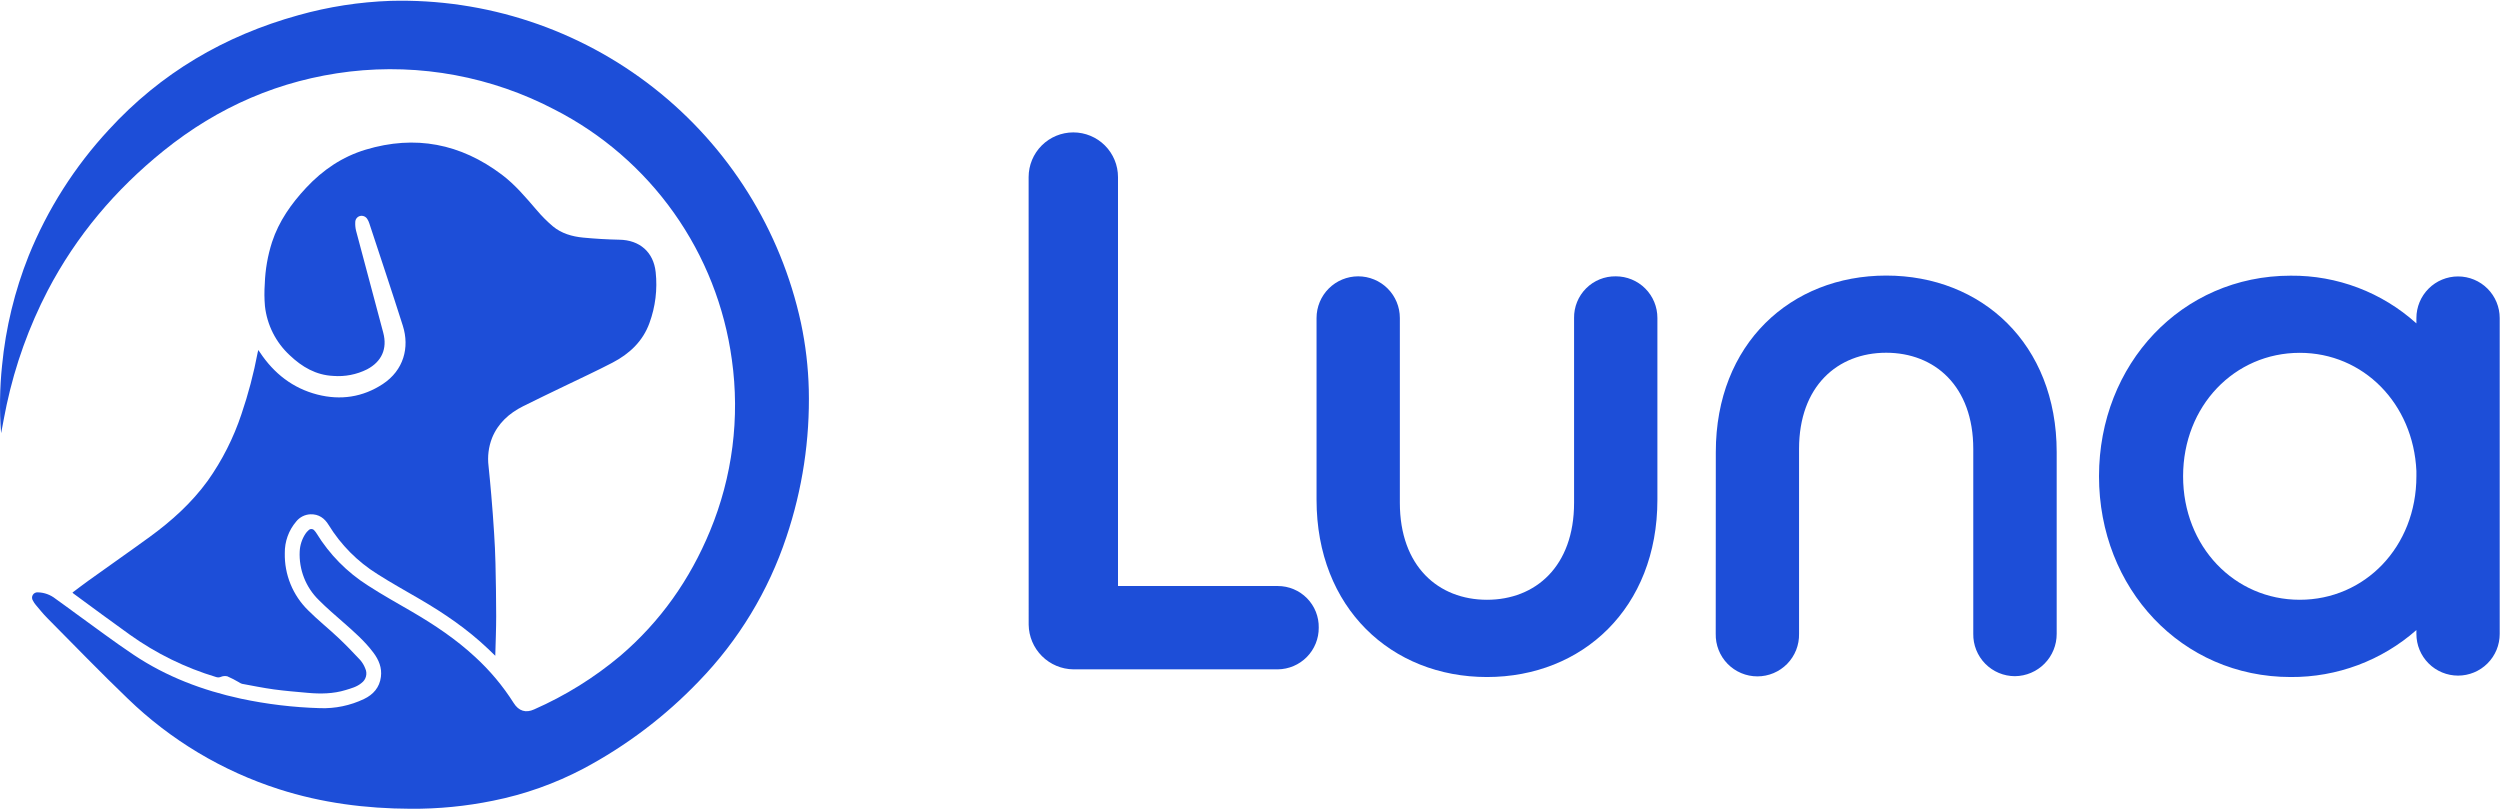
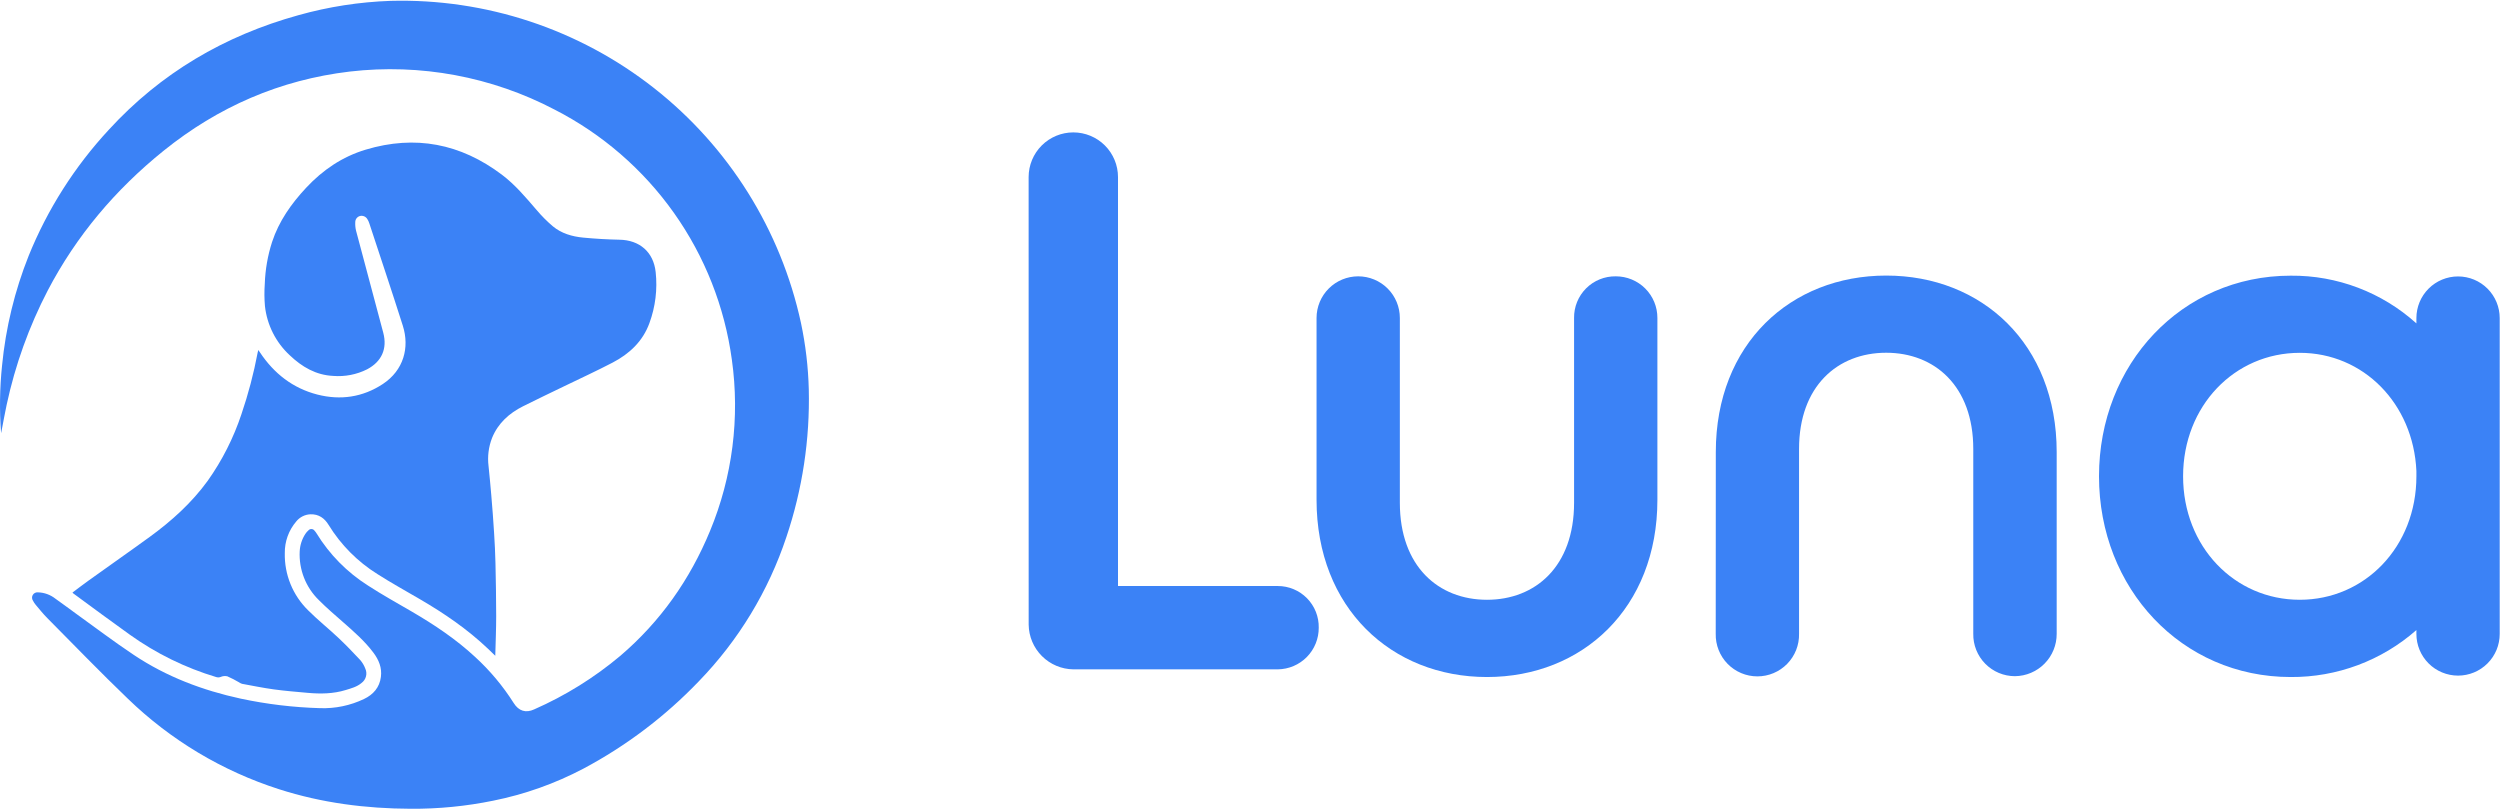
<svg xmlns="http://www.w3.org/2000/svg" width="1186" height="384" viewBox="0 0 1186 384" fill="none">
-   <path d="M0.52 205.488C-0.292 194.789 -0.138 184.039 0.98 173.368C2.711 155.527 6.956 138.02 13.59 121.368C22.527 99.302 35.404 79.046 51.59 61.588C76.25 34.658 106.49 16.928 141.59 7.198C155.837 3.198 170.511 0.919 185.3 0.408C230.469 -0.791 274.638 13.82 310.182 41.717C345.726 69.615 370.413 109.048 379.98 153.208C382.175 163.573 383.417 174.117 383.69 184.708C384.252 208.481 380.661 232.17 373.08 254.708C364.558 280.373 350.356 303.784 331.53 323.198C315.594 339.828 297.113 353.816 276.78 364.638C263.295 371.743 248.857 376.869 233.91 379.858C221.059 382.487 207.968 383.768 194.85 383.678C173.58 383.598 152.7 380.938 132.38 374.408C105.51 365.801 80.983 351.121 60.7 331.508C47.7 319.038 35.16 306.038 22.46 293.238C20.46 291.238 18.75 289.058 16.94 286.928C16.426 286.313 15.983 285.642 15.62 284.928C15.357 284.531 15.21 284.068 15.198 283.592C15.186 283.115 15.309 282.645 15.553 282.236C15.796 281.826 16.15 281.494 16.574 281.276C16.999 281.059 17.475 280.966 17.95 281.008C20.978 281.081 23.901 282.133 26.28 284.008C29.49 286.258 32.61 288.628 35.79 290.918C45.01 297.538 54.06 304.418 63.5 310.708C78.96 321.028 96.09 327.508 114.21 331.438C126.568 334.073 139.14 335.582 151.77 335.948C158.996 336.209 166.177 334.717 172.7 331.598C177.08 329.508 180.08 326.118 180.7 321.118C181.27 316.788 179.7 313.028 177.15 309.628C173.02 304.118 167.86 299.628 162.71 295.108C158.84 291.708 154.9 288.358 151.28 284.698C148.202 281.704 145.799 278.087 144.23 274.09C142.661 270.093 141.962 265.807 142.18 261.518C142.33 258.586 143.255 255.746 144.86 253.288C145.269 252.647 145.771 252.071 146.35 251.578C146.533 251.373 146.76 251.212 147.014 251.108C147.268 251.003 147.542 250.957 147.816 250.973C148.09 250.99 148.357 251.068 148.597 251.202C148.837 251.336 149.043 251.523 149.2 251.748C149.555 252.125 149.87 252.537 150.14 252.978C156.287 263.014 164.655 271.505 174.6 277.798C181.39 282.208 188.5 286.138 195.51 290.228C206.13 296.428 216.3 303.228 225.37 311.628C232.426 318.088 238.593 325.456 243.71 333.538C246.06 337.288 249.43 338.378 253.4 336.538C268.168 330.049 281.936 321.49 294.29 311.118C313.29 294.878 327.29 274.988 336.83 251.908C347.486 226.221 351.064 198.147 347.19 170.608C343.778 145.539 334.359 121.665 319.733 101.02C305.107 80.376 285.709 63.571 263.19 52.038C233.329 36.359 199.432 30.054 165.93 33.948C132.83 37.878 103.5 50.658 77.6 71.528C54.77 89.938 36.2 111.858 22.6 137.898C13.743 154.972 7.208 173.153 3.17 191.958C2.26 196.128 1.54 200.348 0.72 204.538C0.69 204.888 0.6 205.188 0.52 205.488Z" fill="#1D4ED8" />
-   <path d="M34.38 281.109C36.91 279.219 39.38 277.309 41.89 275.509C51.61 268.509 61.41 261.709 71.06 254.679C81.45 247.109 90.92 238.569 98.53 228.099C105.394 218.421 110.786 207.779 114.53 196.519C117.783 186.967 120.356 177.195 122.23 167.279C122.3 166.929 122.41 166.579 122.54 166.039C122.86 166.499 123.1 166.839 123.33 167.189C129.98 177.189 138.91 184.189 150.6 187.189C161.55 189.979 172.06 188.459 181.6 182.189C191.51 175.659 194.38 164.869 191.1 154.529C185.94 138.269 180.51 122.089 175.18 105.889C174.965 105.205 174.659 104.552 174.27 103.949C173.933 103.373 173.423 102.918 172.813 102.649C172.202 102.38 171.522 102.31 170.87 102.449C170.217 102.599 169.633 102.963 169.21 103.483C168.788 104.003 168.552 104.65 168.54 105.319C168.462 106.704 168.587 108.091 168.91 109.439C173.18 125.589 177.53 141.719 181.82 157.859C183.82 165.419 181.08 171.559 174.14 175.209C169.189 177.685 163.658 178.767 158.14 178.34C149.88 177.96 143.28 174.069 137.49 168.569C130.869 162.464 126.679 154.171 125.69 145.219C125.388 141.72 125.361 138.203 125.61 134.699C125.835 127.948 126.996 121.261 129.06 114.829C132.33 104.899 138.19 96.629 145.24 89.07C153.12 80.62 162.41 74.329 173.47 70.999C196.97 63.919 218.47 68.109 238.05 82.84C244.39 87.62 249.44 93.669 254.58 99.639C256.925 102.415 259.494 104.993 262.26 107.349C266.37 110.779 271.43 112.209 276.64 112.719C282.36 113.266 288.1 113.599 293.86 113.719C303.42 113.879 310.03 119.539 311.05 129.079C311.94 137.253 310.931 145.521 308.1 153.239C304.96 161.919 298.61 167.859 290.62 172.019C283.12 175.929 275.43 179.459 267.82 183.149C261.25 186.339 254.65 189.459 248.12 192.739C241.59 196.019 236.29 200.739 233.44 207.739C231.776 212.001 231.202 216.61 231.77 221.149C232.24 225.709 232.68 230.289 233.06 234.859C233.55 240.859 234.06 246.859 234.4 252.859C234.71 257.639 234.94 262.429 235.05 267.219C235.23 275.569 235.39 283.929 235.39 292.279C235.39 298.459 235.12 304.649 234.96 311.099C233.68 309.859 232.57 308.769 231.43 307.699C221.75 298.509 210.82 291.029 199.33 284.329C192.53 280.329 185.64 276.569 179.03 272.329C169.628 266.46 161.714 258.491 155.91 249.049C153.99 245.869 151.23 243.839 147.26 243.979C145.957 244.035 144.682 244.368 143.519 244.958C142.356 245.548 141.334 246.381 140.52 247.399C136.955 251.577 135.032 256.908 135.11 262.399C135 267.449 135.929 272.468 137.841 277.144C139.752 281.819 142.604 286.052 146.22 289.579C150.73 294.099 155.76 298.099 160.41 302.479C164.04 305.899 167.5 309.479 170.91 313.139C171.924 314.326 172.726 315.68 173.28 317.139C173.828 318.315 173.949 319.646 173.622 320.901C173.296 322.157 172.542 323.26 171.49 324.019C169.32 325.849 166.63 326.539 164 327.349C158.09 329.169 152 329.229 146 328.689C140.67 328.209 135.33 327.779 130 327.059C124.9 326.359 119.85 325.329 114.8 324.399C114.272 324.225 113.773 323.972 113.32 323.649C111.55 322.6 109.716 321.662 107.83 320.839C106.789 320.602 105.699 320.703 104.72 321.129C104.041 321.404 103.287 321.433 102.59 321.209C87.91 316.806 74.058 310.011 61.59 301.099C52.59 294.639 43.7 288.099 34.77 281.519C34.631 281.391 34.501 281.254 34.38 281.109Z" fill="#1D4ED8" />
-   <path d="M487.98 84.008C487.98 78.386 490.214 72.994 494.189 69.018C498.165 65.042 503.557 62.809 509.18 62.809C514.803 62.809 520.195 65.042 524.171 69.018C528.146 72.994 530.38 78.386 530.38 84.008V278.009H606.2C608.779 278.008 611.332 278.522 613.71 279.519C616.088 280.516 618.243 281.977 620.05 283.817C621.857 285.656 623.28 287.838 624.234 290.233C625.189 292.629 625.656 295.19 625.61 297.769C625.645 302.96 623.622 307.955 619.985 311.659C616.348 315.364 611.391 317.478 606.2 317.539H509.2C503.6 317.466 498.25 315.209 494.29 311.249C490.329 307.289 488.073 301.939 488 296.339L487.98 84.008Z" fill="#1D4ED8" />
-   <path d="M624.57 150.852C624.57 145.611 626.652 140.585 630.358 136.879C634.064 133.174 639.09 131.092 644.33 131.092C649.571 131.092 654.597 133.174 658.303 136.879C662.008 140.585 664.09 145.611 664.09 150.852V238.532C664.09 268.722 682.42 284.532 705.42 284.532C728.42 284.532 746.74 268.722 746.74 238.532V150.852C746.704 148.246 747.19 145.659 748.171 143.245C749.152 140.83 750.607 138.637 752.45 136.795C754.293 134.952 756.488 133.499 758.903 132.519C761.318 131.539 763.904 131.054 766.51 131.092C769.107 131.084 771.68 131.59 774.081 132.58C776.482 133.57 778.664 135.025 780.5 136.862C782.337 138.698 783.792 140.88 784.782 143.281C785.772 145.682 786.278 148.255 786.27 150.852V237.092C786.27 288.482 750.7 321.182 705.42 321.182C660.14 321.182 624.57 288.482 624.57 237.092V150.852Z" fill="#1D4ED8" />
-   <path d="M813.98 214.451C813.98 163.071 849.56 130.73 894.83 130.73C940.1 130.73 975.69 163.071 975.69 214.451V300.701C975.711 305.986 973.64 311.065 969.928 314.828C966.216 318.59 961.165 320.73 955.88 320.781C953.255 320.778 950.657 320.254 948.237 319.237C945.817 318.221 943.624 316.733 941.785 314.86C939.946 312.988 938.498 310.768 937.525 308.33C936.553 305.892 936.075 303.285 936.12 300.661V212.98C936.12 183.15 917.79 167.341 894.79 167.341C871.79 167.341 853.47 183.15 853.47 212.98V300.661C853.529 303.294 853.062 305.912 852.095 308.362C851.128 310.811 849.682 313.043 847.841 314.927C846 316.81 843.801 318.306 841.373 319.327C838.946 320.349 836.339 320.875 833.705 320.875C831.072 320.875 828.464 320.349 826.037 319.327C823.61 318.306 821.41 316.81 819.569 314.927C817.728 313.043 816.282 310.811 815.315 308.362C814.348 305.912 813.881 303.294 813.94 300.661L813.98 214.451Z" fill="#1D4ED8" />
-   <path d="M1146.34 298.901C1129.87 313.405 1108.64 321.336 1086.69 321.181C1034.94 321.181 995.77 279.181 995.77 225.951C995.77 172.721 1034.98 130.781 1086.69 130.781C1108.71 130.584 1130 138.665 1146.34 153.421V150.901C1146.34 145.66 1148.42 140.634 1152.13 136.928C1155.83 133.223 1160.86 131.141 1166.1 131.141C1171.34 131.141 1176.37 133.223 1180.07 136.928C1183.78 140.634 1185.86 145.66 1185.86 150.901V300.751C1185.86 303.346 1185.35 305.915 1184.36 308.313C1183.36 310.71 1181.91 312.888 1180.07 314.723C1178.24 316.558 1176.06 318.014 1173.66 319.007C1171.26 320 1168.7 320.511 1166.1 320.511C1163.51 320.511 1160.94 320 1158.54 319.007C1156.14 318.014 1153.96 316.558 1152.13 314.723C1150.29 312.888 1148.84 310.71 1147.84 308.313C1146.85 305.915 1146.34 303.346 1146.34 300.751V298.901ZM1146.34 225.951V223.441C1144.9 191.441 1121.18 167.381 1091 167.381C1060.09 167.381 1035.66 192.541 1035.66 225.951C1035.66 259.361 1060.09 284.531 1091 284.531C1121.91 284.531 1146.34 259.371 1146.34 225.951Z" fill="#1D4ED8" />
+   <path d="M0.52 205.488C-0.292 194.789 -0.138 184.039 0.98 173.368C2.711 155.527 6.956 138.02 13.59 121.368C22.527 99.302 35.404 79.046 51.59 61.588C76.25 34.658 106.49 16.928 141.59 7.198C155.837 3.198 170.511 0.919 185.3 0.408C230.469 -0.791 274.638 13.82 310.182 41.717C345.726 69.615 370.413 109.048 379.98 153.208C382.175 163.573 383.417 174.117 383.69 184.708C384.252 208.481 380.661 232.17 373.08 254.708C364.558 280.373 350.356 303.784 331.53 323.198C315.594 339.828 297.113 353.816 276.78 364.638C263.295 371.743 248.857 376.869 233.91 379.858C221.059 382.487 207.968 383.768 194.85 383.678C173.58 383.598 152.7 380.938 132.38 374.408C105.51 365.801 80.983 351.121 60.7 331.508C47.7 319.038 35.16 306.038 22.46 293.238C20.46 291.238 18.75 289.058 16.94 286.928C16.426 286.313 15.983 285.642 15.62 284.928C15.357 284.531 15.21 284.068 15.198 283.592C15.186 283.115 15.309 282.645 15.553 282.236C15.796 281.826 16.15 281.494 16.574 281.276C16.999 281.059 17.475 280.966 17.95 281.008C20.978 281.081 23.901 282.133 26.28 284.008C29.49 286.258 32.61 288.628 35.79 290.918C45.01 297.538 54.06 304.418 63.5 310.708C78.96 321.028 96.09 327.508 114.21 331.438C126.568 334.073 139.14 335.582 151.77 335.948C158.996 336.209 166.177 334.717 172.7 331.598C177.08 329.508 180.08 326.118 180.7 321.118C181.27 316.788 179.7 313.028 177.15 309.628C173.02 304.118 167.86 299.628 162.71 295.108C158.84 291.708 154.9 288.358 151.28 284.698C148.202 281.704 145.799 278.087 144.23 274.09C142.661 270.093 141.962 265.807 142.18 261.518C142.33 258.586 143.255 255.746 144.86 253.288C145.269 252.647 145.771 252.071 146.35 251.578C146.533 251.373 146.76 251.212 147.014 251.108C147.268 251.003 147.542 250.957 147.816 250.973C148.09 250.99 148.357 251.068 148.597 251.202C148.837 251.336 149.043 251.523 149.2 251.748C149.555 252.125 149.87 252.537 150.14 252.978C156.287 263.014 164.655 271.505 174.6 277.798C181.39 282.208 188.5 286.138 195.51 290.228C206.13 296.428 216.3 303.228 225.37 311.628C232.426 318.088 238.593 325.456 243.71 333.538C246.06 337.288 249.43 338.378 253.4 336.538C268.168 330.049 281.936 321.49 294.29 311.118C313.29 294.878 327.29 274.988 336.83 251.908C347.486 226.221 351.064 198.147 347.19 170.608C343.778 145.539 334.359 121.665 319.733 101.02C305.107 80.376 285.709 63.571 263.19 52.038C233.329 36.359 199.432 30.054 165.93 33.948C132.83 37.878 103.5 50.658 77.6 71.528C54.77 89.938 36.2 111.858 22.6 137.898C13.743 154.972 7.208 173.153 3.17 191.958C2.26 196.128 1.54 200.348 0.72 204.538C0.69 204.888 0.6 205.188 0.52 205.488Z" fill="#3B82F6" />
+   <path d="M34.38 281.109C36.91 279.219 39.38 277.309 41.89 275.509C51.61 268.509 61.41 261.709 71.06 254.679C81.45 247.109 90.92 238.569 98.53 228.099C105.394 218.421 110.786 207.779 114.53 196.519C117.783 186.967 120.356 177.195 122.23 167.279C122.3 166.929 122.41 166.579 122.54 166.039C122.86 166.499 123.1 166.839 123.33 167.189C129.98 177.189 138.91 184.189 150.6 187.189C161.55 189.979 172.06 188.459 181.6 182.189C191.51 175.659 194.38 164.869 191.1 154.529C185.94 138.269 180.51 122.089 175.18 105.889C174.965 105.205 174.659 104.552 174.27 103.949C173.933 103.373 173.423 102.918 172.813 102.649C172.202 102.38 171.522 102.31 170.87 102.449C170.217 102.599 169.633 102.963 169.21 103.483C168.788 104.003 168.552 104.65 168.54 105.319C168.462 106.704 168.587 108.091 168.91 109.439C173.18 125.589 177.53 141.719 181.82 157.859C183.82 165.419 181.08 171.559 174.14 175.209C169.189 177.685 163.658 178.767 158.14 178.34C149.88 177.96 143.28 174.069 137.49 168.569C130.869 162.464 126.679 154.171 125.69 145.219C125.388 141.72 125.361 138.203 125.61 134.699C125.835 127.948 126.996 121.261 129.06 114.829C132.33 104.899 138.19 96.629 145.24 89.07C153.12 80.62 162.41 74.329 173.47 70.999C196.97 63.919 218.47 68.109 238.05 82.84C244.39 87.62 249.44 93.669 254.58 99.639C256.925 102.415 259.494 104.993 262.26 107.349C266.37 110.779 271.43 112.209 276.64 112.719C282.36 113.266 288.1 113.599 293.86 113.719C303.42 113.879 310.03 119.539 311.05 129.079C311.94 137.253 310.931 145.521 308.1 153.239C304.96 161.919 298.61 167.859 290.62 172.019C283.12 175.929 275.43 179.459 267.82 183.149C261.25 186.339 254.65 189.459 248.12 192.739C241.59 196.019 236.29 200.739 233.44 207.739C231.776 212.001 231.202 216.61 231.77 221.149C232.24 225.709 232.68 230.289 233.06 234.859C233.55 240.859 234.06 246.859 234.4 252.859C234.71 257.639 234.94 262.429 235.05 267.219C235.23 275.569 235.39 283.929 235.39 292.279C235.39 298.459 235.12 304.649 234.96 311.099C233.68 309.859 232.57 308.769 231.43 307.699C221.75 298.509 210.82 291.029 199.33 284.329C192.53 280.329 185.64 276.569 179.03 272.329C169.628 266.46 161.714 258.491 155.91 249.049C153.99 245.869 151.23 243.839 147.26 243.979C145.957 244.035 144.682 244.368 143.519 244.958C142.356 245.548 141.334 246.381 140.52 247.399C136.955 251.577 135.032 256.908 135.11 262.399C135 267.449 135.929 272.468 137.841 277.144C139.752 281.819 142.604 286.052 146.22 289.579C150.73 294.099 155.76 298.099 160.41 302.479C164.04 305.899 167.5 309.479 170.91 313.139C171.924 314.326 172.726 315.68 173.28 317.139C173.828 318.315 173.949 319.646 173.622 320.901C173.296 322.157 172.542 323.26 171.49 324.019C169.32 325.849 166.63 326.539 164 327.349C158.09 329.169 152 329.229 146 328.689C140.67 328.209 135.33 327.779 130 327.059C124.9 326.359 119.85 325.329 114.8 324.399C114.272 324.225 113.773 323.972 113.32 323.649C111.55 322.6 109.716 321.662 107.83 320.839C106.789 320.602 105.699 320.703 104.72 321.129C104.041 321.404 103.287 321.433 102.59 321.209C87.91 316.806 74.058 310.011 61.59 301.099C52.59 294.639 43.7 288.099 34.77 281.519C34.631 281.391 34.501 281.254 34.38 281.109Z" fill="#3B82F6" />
+   <path d="M487.98 84.008C487.98 78.386 490.214 72.994 494.189 69.018C498.165 65.042 503.557 62.809 509.18 62.809C514.803 62.809 520.195 65.042 524.171 69.018C528.146 72.994 530.38 78.386 530.38 84.008V278.009H606.2C608.779 278.008 611.332 278.522 613.71 279.519C616.088 280.516 618.243 281.977 620.05 283.817C621.857 285.656 623.28 287.838 624.234 290.233C625.189 292.629 625.656 295.19 625.61 297.769C625.645 302.96 623.622 307.955 619.985 311.659C616.348 315.364 611.391 317.478 606.2 317.539H509.2C503.6 317.466 498.25 315.209 494.29 311.249C490.329 307.289 488.073 301.939 488 296.339L487.98 84.008Z" fill="#3B82F6" />
+   <path d="M624.57 150.852C624.57 145.611 626.652 140.585 630.358 136.879C634.064 133.174 639.09 131.092 644.33 131.092C649.571 131.092 654.597 133.174 658.303 136.879C662.008 140.585 664.09 145.611 664.09 150.852V238.532C664.09 268.722 682.42 284.532 705.42 284.532C728.42 284.532 746.74 268.722 746.74 238.532V150.852C746.704 148.246 747.19 145.659 748.171 143.245C749.152 140.83 750.607 138.637 752.45 136.795C754.293 134.952 756.488 133.499 758.903 132.519C761.318 131.539 763.904 131.054 766.51 131.092C769.107 131.084 771.68 131.59 774.081 132.58C776.482 133.57 778.664 135.025 780.5 136.862C782.337 138.698 783.792 140.88 784.782 143.281C785.772 145.682 786.278 148.255 786.27 150.852V237.092C786.27 288.482 750.7 321.182 705.42 321.182C660.14 321.182 624.57 288.482 624.57 237.092V150.852Z" fill="#3B82F6" />
+   <path d="M813.98 214.451C813.98 163.071 849.56 130.73 894.83 130.73C940.1 130.73 975.69 163.071 975.69 214.451V300.701C975.711 305.986 973.64 311.065 969.928 314.828C966.216 318.59 961.165 320.73 955.88 320.781C953.255 320.778 950.657 320.254 948.237 319.237C945.817 318.221 943.624 316.733 941.785 314.86C939.946 312.988 938.498 310.768 937.525 308.33C936.553 305.892 936.075 303.285 936.12 300.661V212.98C936.12 183.15 917.79 167.341 894.79 167.341C871.79 167.341 853.47 183.15 853.47 212.98V300.661C853.529 303.294 853.062 305.912 852.095 308.362C851.128 310.811 849.682 313.043 847.841 314.927C846 316.81 843.801 318.306 841.373 319.327C838.946 320.349 836.339 320.875 833.705 320.875C831.072 320.875 828.464 320.349 826.037 319.327C823.61 318.306 821.41 316.81 819.569 314.927C817.728 313.043 816.282 310.811 815.315 308.362C814.348 305.912 813.881 303.294 813.94 300.661L813.98 214.451Z" fill="#3B82F6" />
+   <path d="M1146.34 298.901C1129.87 313.405 1108.64 321.336 1086.69 321.181C1034.94 321.181 995.77 279.181 995.77 225.951C995.77 172.721 1034.98 130.781 1086.69 130.781C1108.71 130.584 1130 138.665 1146.34 153.421V150.901C1146.34 145.66 1148.42 140.634 1152.13 136.928C1155.83 133.223 1160.86 131.141 1166.1 131.141C1171.34 131.141 1176.37 133.223 1180.07 136.928C1183.78 140.634 1185.86 145.66 1185.86 150.901V300.751C1185.86 303.346 1185.35 305.915 1184.36 308.313C1183.36 310.71 1181.91 312.888 1180.07 314.723C1178.24 316.558 1176.06 318.014 1173.66 319.007C1171.26 320 1168.7 320.511 1166.1 320.511C1163.51 320.511 1160.94 320 1158.54 319.007C1156.14 318.014 1153.96 316.558 1152.13 314.723C1150.29 312.888 1148.84 310.71 1147.84 308.313C1146.85 305.915 1146.34 303.346 1146.34 300.751V298.901ZM1146.34 225.951V223.441C1144.9 191.441 1121.18 167.381 1091 167.381C1060.09 167.381 1035.66 192.541 1035.66 225.951C1035.66 259.361 1060.09 284.531 1091 284.531C1121.91 284.531 1146.34 259.371 1146.34 225.951Z" fill="#3B82F6" />
</svg>
